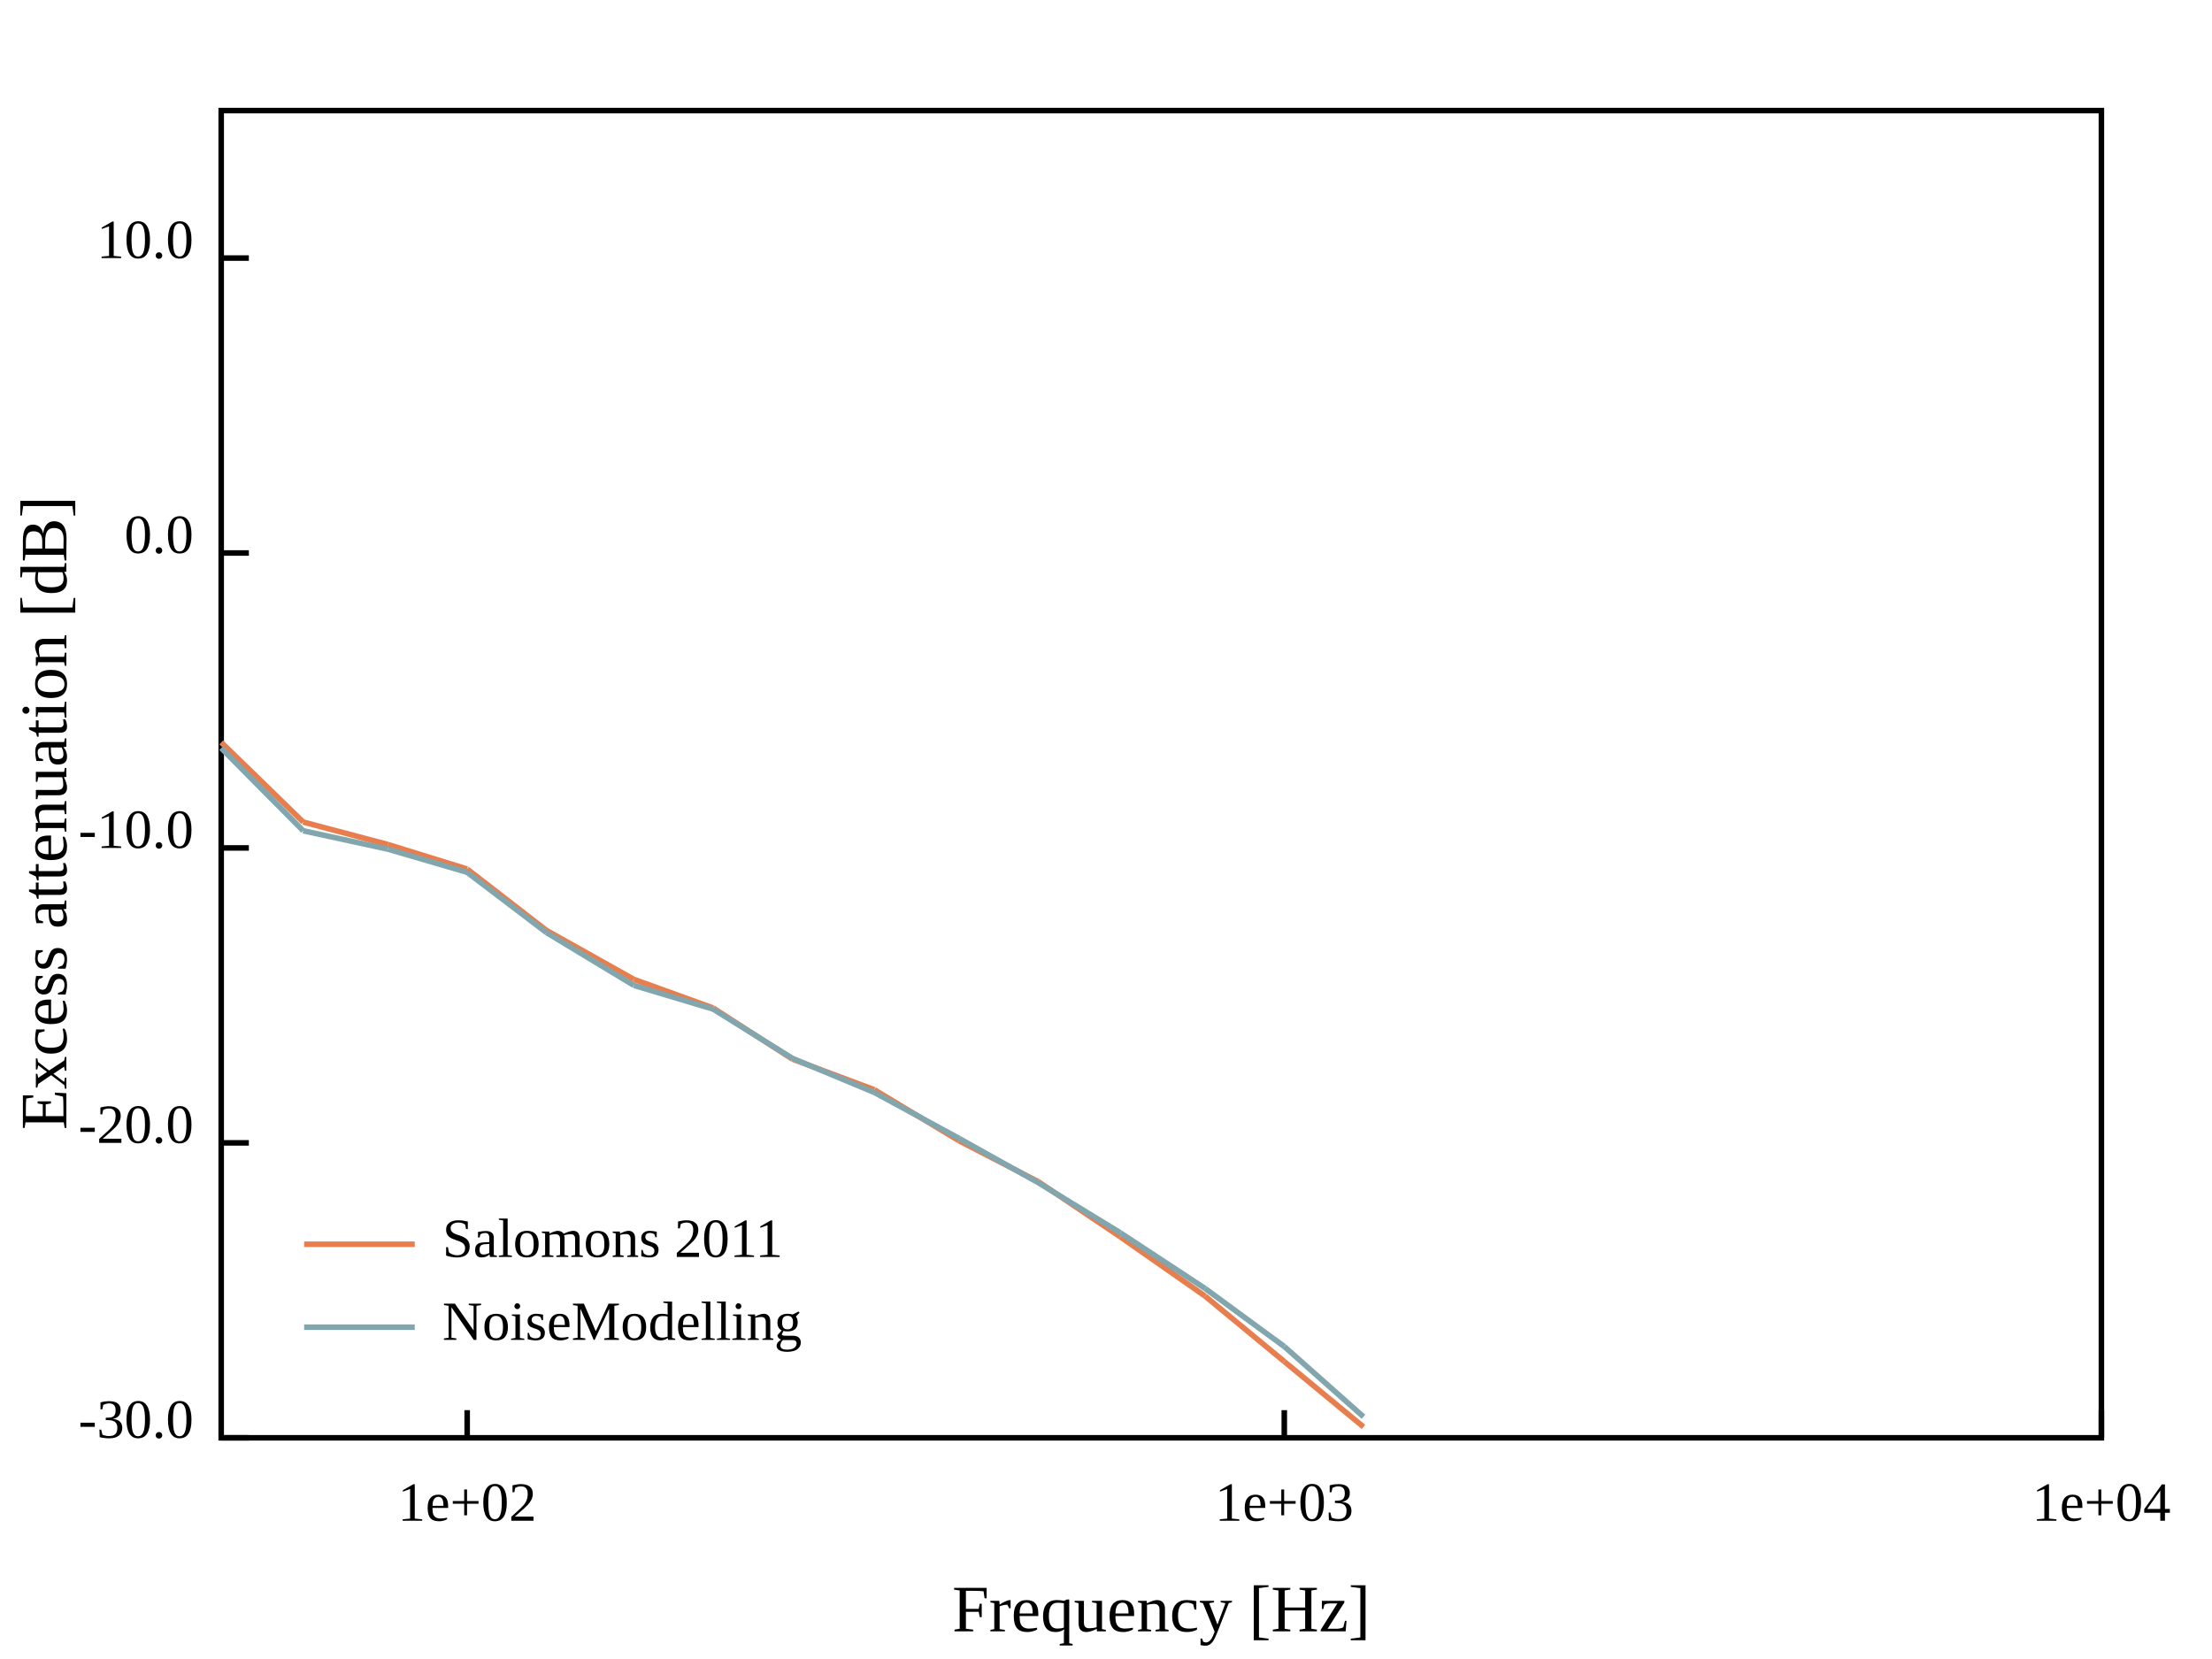
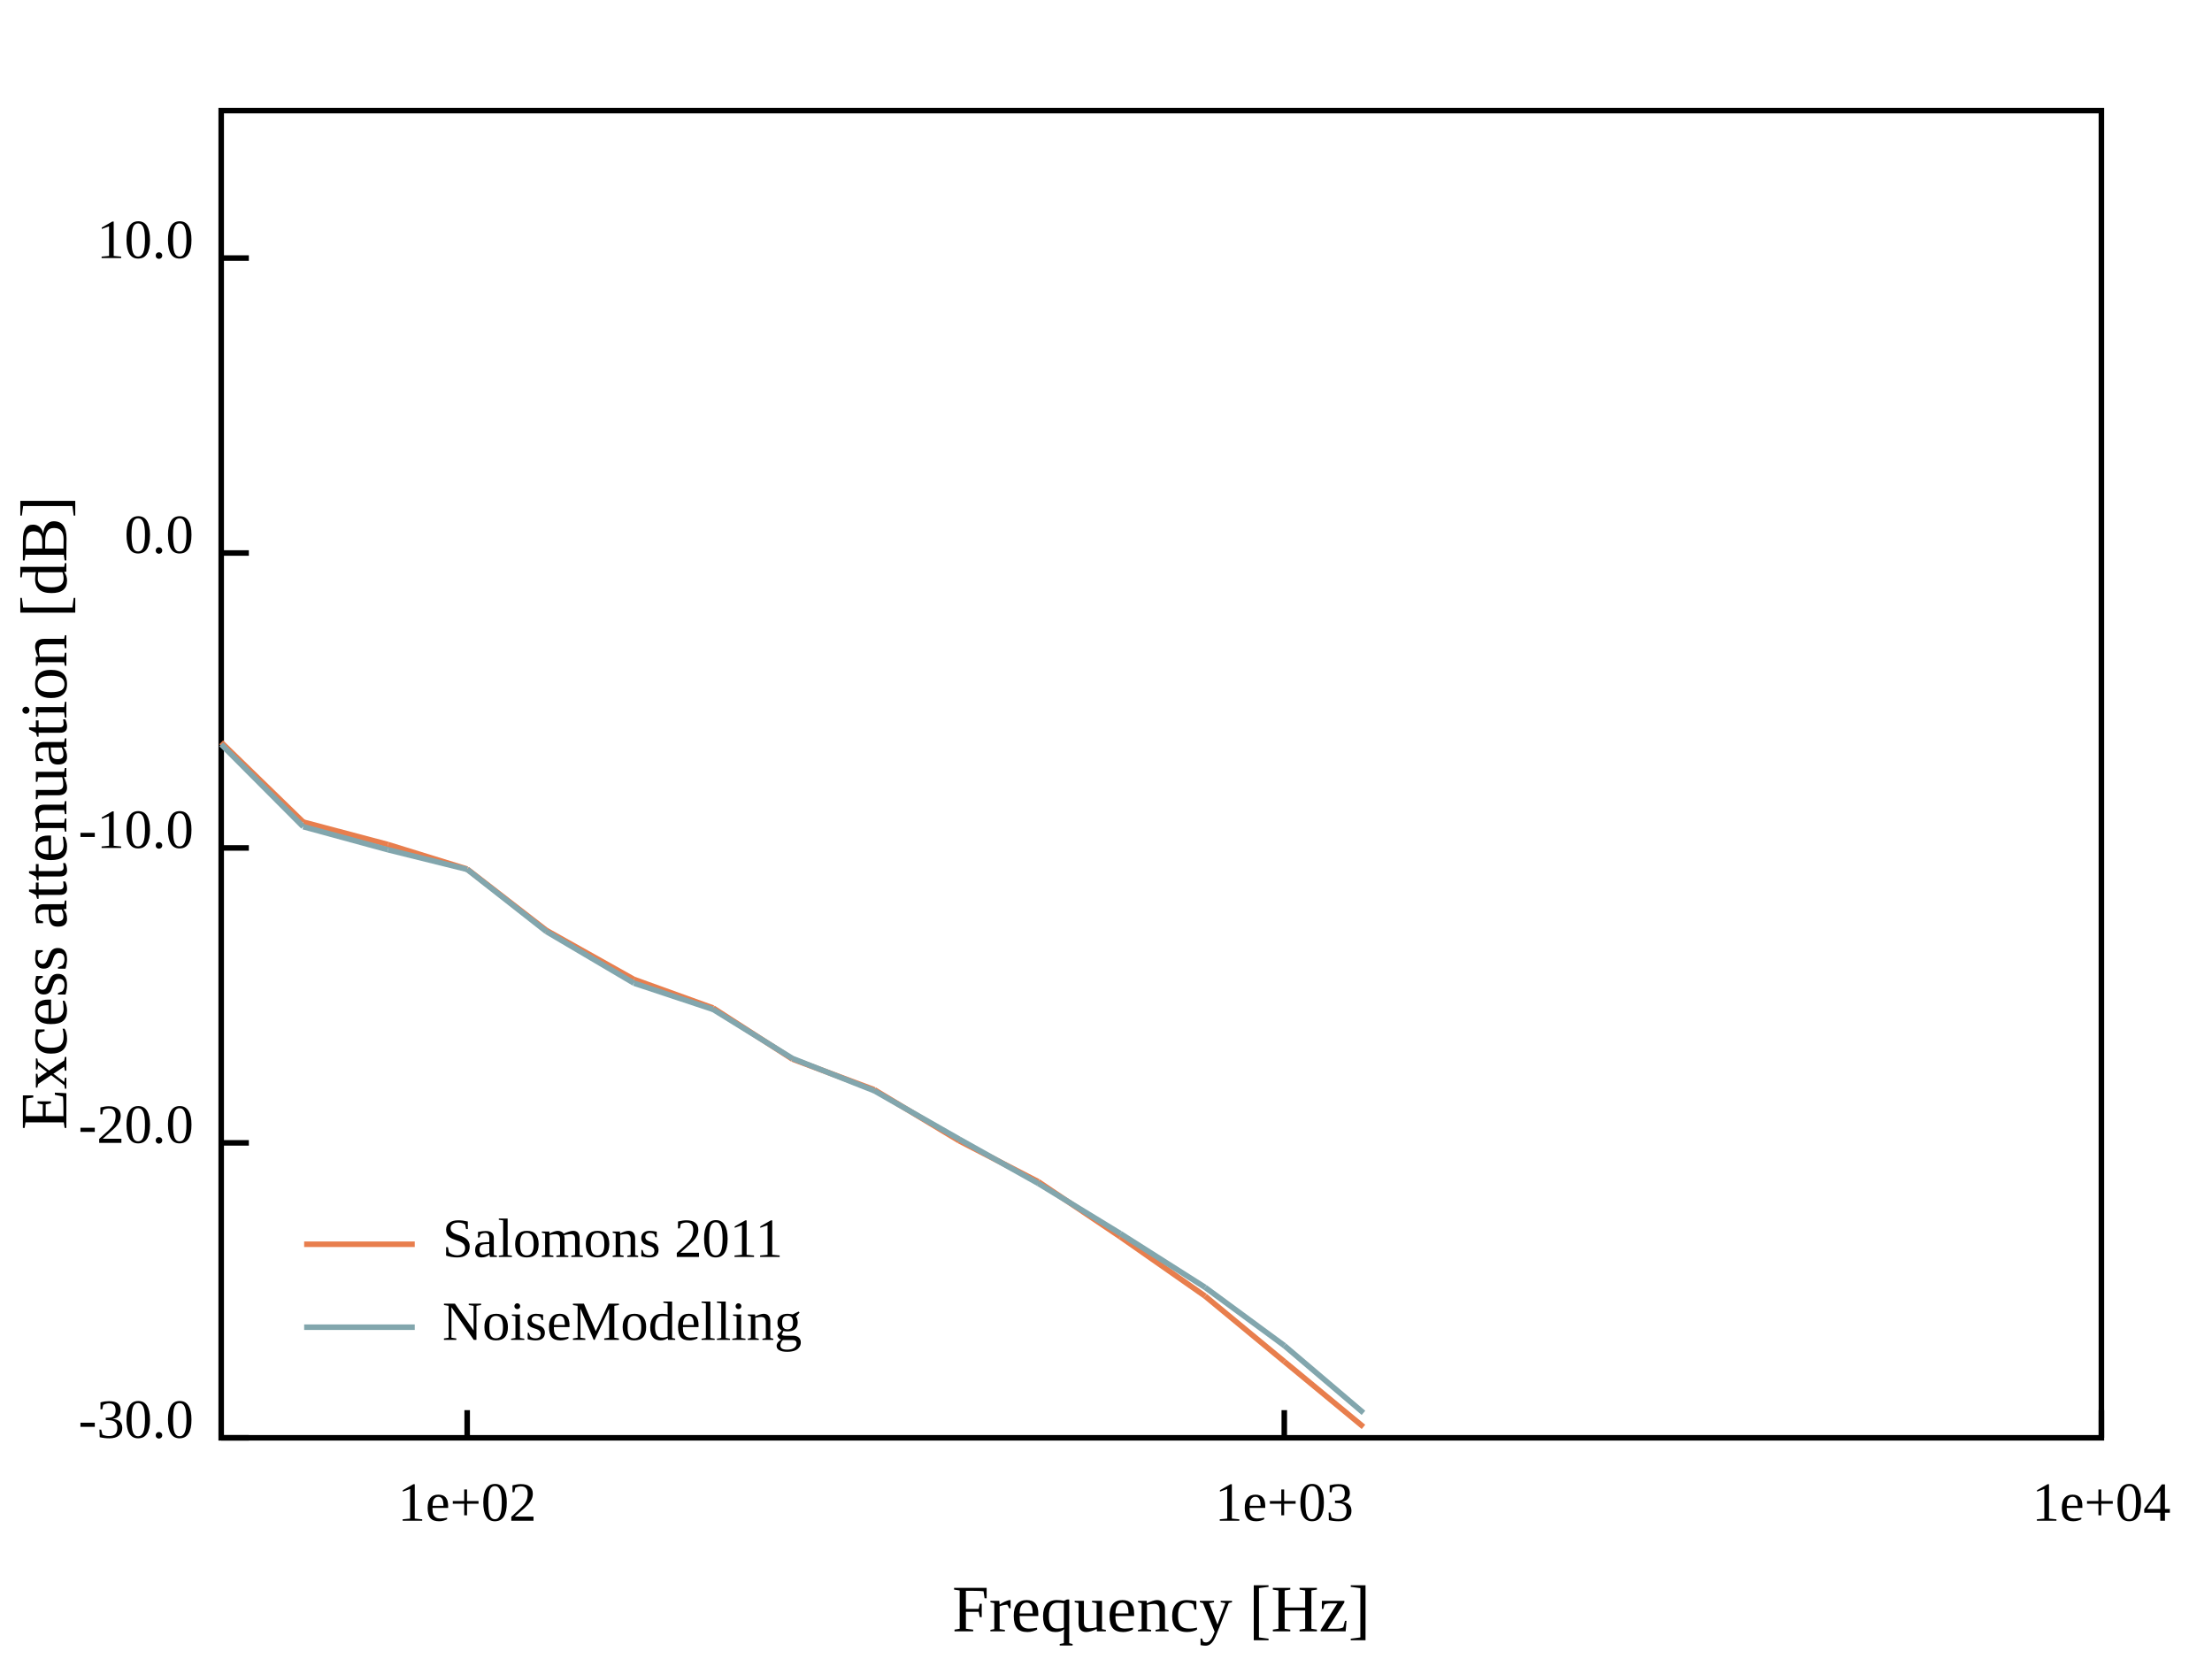
<svg xmlns="http://www.w3.org/2000/svg" height="300" width="400">
  <rect width="400" height="300" x="0" y="0" style="fill:white; stroke:none" />
  <rect width="340" height="240" x="40" y="20" style="fill:none; stroke-width:1;stroke:black" />
  <line x1="40" y1="260" x2="45" y2="260" style="fill:none; stroke-width:1; stroke:black" />
  <text x="35" y="260" text-anchor="end" style="stroke:none; fill:black; font-size:smaller">-30.0</text>
  <line x1="40" y1="206.667" x2="45" y2="206.667" style="fill:none; stroke-width:1; stroke:black" />
  <text x="35" y="206.667" text-anchor="end" style="stroke:none; fill:black; font-size:smaller">-20.0</text>
  <line x1="40" y1="153.333" x2="45" y2="153.333" style="fill:none; stroke-width:1; stroke:black" />
  <text x="35" y="153.333" text-anchor="end" style="stroke:none; fill:black; font-size:smaller">-10.0</text>
  <line x1="40" y1="100" x2="45" y2="100" style="fill:none; stroke-width:1; stroke:black" />
  <text x="35" y="100" text-anchor="end" style="stroke:none; fill:black; font-size:smaller">0.0</text>
  <line x1="40" y1="46.667" x2="45" y2="46.667" style="fill:none; stroke-width:1; stroke:black" />
  <text x="35" y="46.667" text-anchor="end" style="stroke:none; fill:black; font-size:smaller">10.0</text>
  <line x1="84.48" y1="260" x2="84.48" y2="255" style="fill:none; stroke-width:1; stroke:black" />
  <text x="84.48" y="275" text-anchor="middle" style="stroke:none; fill:black; font-size:smaller">1e+02</text>
  <line x1="232.24" y1="260" x2="232.24" y2="255" style="fill:none; stroke-width:1; stroke:black" />
  <text x="232.24" y="275" text-anchor="middle" style="stroke:none; fill:black; font-size:smaller">1e+03</text>
  <line x1="380" y1="260" x2="380" y2="255" style="fill:none; stroke-width:1; stroke:black" />
  <text x="380" y="275" text-anchor="middle" style="stroke:none; fill:black; font-size:smaller">1e+04</text>
  <line x1="40" y1="134.242" x2="54.831" y2="148.653" style="fill:none; stroke-width:1; stroke:rgb(232,126,77)" />
  <line x1="54.831" y1="148.653" x2="70.161" y2="152.717" style="fill:none; stroke-width:1; stroke:rgb(232,126,77)" />
  <line x1="70.161" y1="152.717" x2="84.48" y2="157.152" style="fill:none; stroke-width:1; stroke:rgb(232,126,77)" />
  <line x1="84.48" y1="157.152" x2="98.8" y2="168.237" style="fill:none; stroke-width:1; stroke:rgb(232,126,77)" />
  <line x1="98.8" y1="168.237" x2="114.641" y2="177.105" style="fill:none; stroke-width:1; stroke:rgb(232,126,77)" />
  <line x1="114.641" y1="177.105" x2="128.96" y2="182.279" style="fill:none; stroke-width:1; stroke:rgb(232,126,77)" />
  <line x1="128.96" y1="182.279" x2="143.28" y2="191.517" style="fill:none; stroke-width:1; stroke:rgb(232,126,77)" />
  <line x1="143.28" y1="191.517" x2="158.11" y2="197.059" style="fill:none; stroke-width:1; stroke:rgb(232,126,77)" />
  <line x1="158.11" y1="197.059" x2="173.441" y2="206.297" style="fill:none; stroke-width:1; stroke:rgb(232,126,77)" />
  <line x1="173.441" y1="206.297" x2="187.76" y2="213.687" style="fill:none; stroke-width:1; stroke:rgb(232,126,77)" />
  <line x1="187.76" y1="213.687" x2="202.591" y2="223.664" style="fill:none; stroke-width:1; stroke:rgb(232,126,77)" />
  <line x1="202.591" y1="223.664" x2="217.921" y2="234.38" style="fill:none; stroke-width:1; stroke:rgb(232,126,77)" />
  <line x1="217.921" y1="234.38" x2="232.24" y2="246.205" style="fill:none; stroke-width:1; stroke:rgb(232,126,77)" />
  <line x1="232.24" y1="246.205" x2="246.559" y2="258.029" style="fill:none; stroke-width:1; stroke:rgb(232,126,77)" />
-   <line x1="40" y1="135.276" x2="54.831" y2="150.233" style="fill:none; stroke-width:1; stroke:rgb(130,166,173)" />
-   <line x1="54.831" y1="150.233" x2="70.161" y2="153.56" style="fill:none; stroke-width:1; stroke:rgb(130,166,173)" />
-   <line x1="70.161" y1="153.56" x2="84.48" y2="157.743" style="fill:none; stroke-width:1; stroke:rgb(130,166,173)" />
-   <line x1="84.48" y1="157.743" x2="98.8" y2="168.624" style="fill:none; stroke-width:1; stroke:rgb(130,166,173)" />
-   <line x1="98.8" y1="168.624" x2="114.641" y2="178.196" style="fill:none; stroke-width:1; stroke:rgb(130,166,173)" />
-   <line x1="114.641" y1="178.196" x2="128.96" y2="182.48" style="fill:none; stroke-width:1; stroke:rgb(130,166,173)" />
-   <line x1="128.96" y1="182.48" x2="143.28" y2="191.374" style="fill:none; stroke-width:1; stroke:rgb(130,166,173)" />
-   <line x1="143.28" y1="191.374" x2="158.11" y2="197.555" style="fill:none; stroke-width:1; stroke:rgb(130,166,173)" />
-   <line x1="158.11" y1="197.555" x2="173.441" y2="205.861" style="fill:none; stroke-width:1; stroke:rgb(130,166,173)" />
-   <line x1="173.441" y1="205.861" x2="187.76" y2="213.869" style="fill:none; stroke-width:1; stroke:rgb(130,166,173)" />
-   <line x1="187.76" y1="213.869" x2="202.591" y2="222.931" style="fill:none; stroke-width:1; stroke:rgb(130,166,173)" />
-   <line x1="202.591" y1="222.931" x2="217.921" y2="233.002" style="fill:none; stroke-width:1; stroke:rgb(130,166,173)" />
-   <line x1="217.921" y1="233.002" x2="232.24" y2="243.494" style="fill:none; stroke-width:1; stroke:rgb(130,166,173)" />
-   <line x1="232.24" y1="243.494" x2="246.559" y2="256.198" style="fill:none; stroke-width:1; stroke:rgb(130,166,173)" />
+   <line x1="40" y1="134.607" x2="54.831" y2="149.49" style="fill:none; stroke-width:1; stroke:rgb(130,166,173)" />
+   <line x1="54.831" y1="149.49" x2="70.161" y2="153.666" style="fill:none; stroke-width:1; stroke:rgb(130,166,173)" />
+   <line x1="70.161" y1="153.666" x2="84.48" y2="157.216" style="fill:none; stroke-width:1; stroke:rgb(130,166,173)" />
+   <line x1="84.48" y1="157.216" x2="98.8" y2="168.447" style="fill:none; stroke-width:1; stroke:rgb(130,166,173)" />
+   <line x1="98.8" y1="168.447" x2="114.641" y2="177.786" style="fill:none; stroke-width:1; stroke:rgb(130,166,173)" />
+   <line x1="114.641" y1="177.786" x2="128.96" y2="182.536" style="fill:none; stroke-width:1; stroke:rgb(130,166,173)" />
+   <line x1="128.96" y1="182.536" x2="143.28" y2="191.395" style="fill:none; stroke-width:1; stroke:rgb(130,166,173)" />
+   <line x1="143.28" y1="191.395" x2="158.11" y2="197.248" style="fill:none; stroke-width:1; stroke:rgb(130,166,173)" />
+   <line x1="158.11" y1="197.248" x2="173.441" y2="205.986" style="fill:none; stroke-width:1; stroke:rgb(130,166,173)" />
+   <line x1="173.441" y1="205.986" x2="187.76" y2="214.008" style="fill:none; stroke-width:1; stroke:rgb(130,166,173)" />
+   <line x1="187.76" y1="214.008" x2="202.591" y2="223.064" style="fill:none; stroke-width:1; stroke:rgb(130,166,173)" />
+   <line x1="202.591" y1="223.064" x2="217.921" y2="232.796" style="fill:none; stroke-width:1; stroke:rgb(130,166,173)" />
+   <line x1="217.921" y1="232.796" x2="232.24" y2="243.323" style="fill:none; stroke-width:1; stroke:rgb(130,166,173)" />
+   <line x1="232.24" y1="243.323" x2="246.559" y2="255.491" style="fill:none; stroke-width:1; stroke:rgb(130,166,173)" />
  <text x="210" y="295" text-anchor="middle" style="stroke:none; fill:black">Frequency [Hz]</text>
  <text x="5" y="140" transform="rotate(-90, 12, 140)" text-anchor="middle" style="stroke:none; fill:black">Excess attenuation [dB]</text>
  <line x1="55" y1="225" x2="75" y2="225" style="fill:none; stroke-width:1; stroke:rgb(232,126,77)" />
  <text x="80" y="225" dominant-baseline="middle" style="stroke:none; fill:black; font-size:smaller">Salomons 2011</text>
  <line x1="55" y1="240" x2="75" y2="240" style="fill:none; stroke-width:1; stroke:rgb(130,166,173)" />
  <text x="80" y="240" dominant-baseline="middle" style="stroke:none; fill:black; font-size:smaller">NoiseModelling</text>
</svg>
